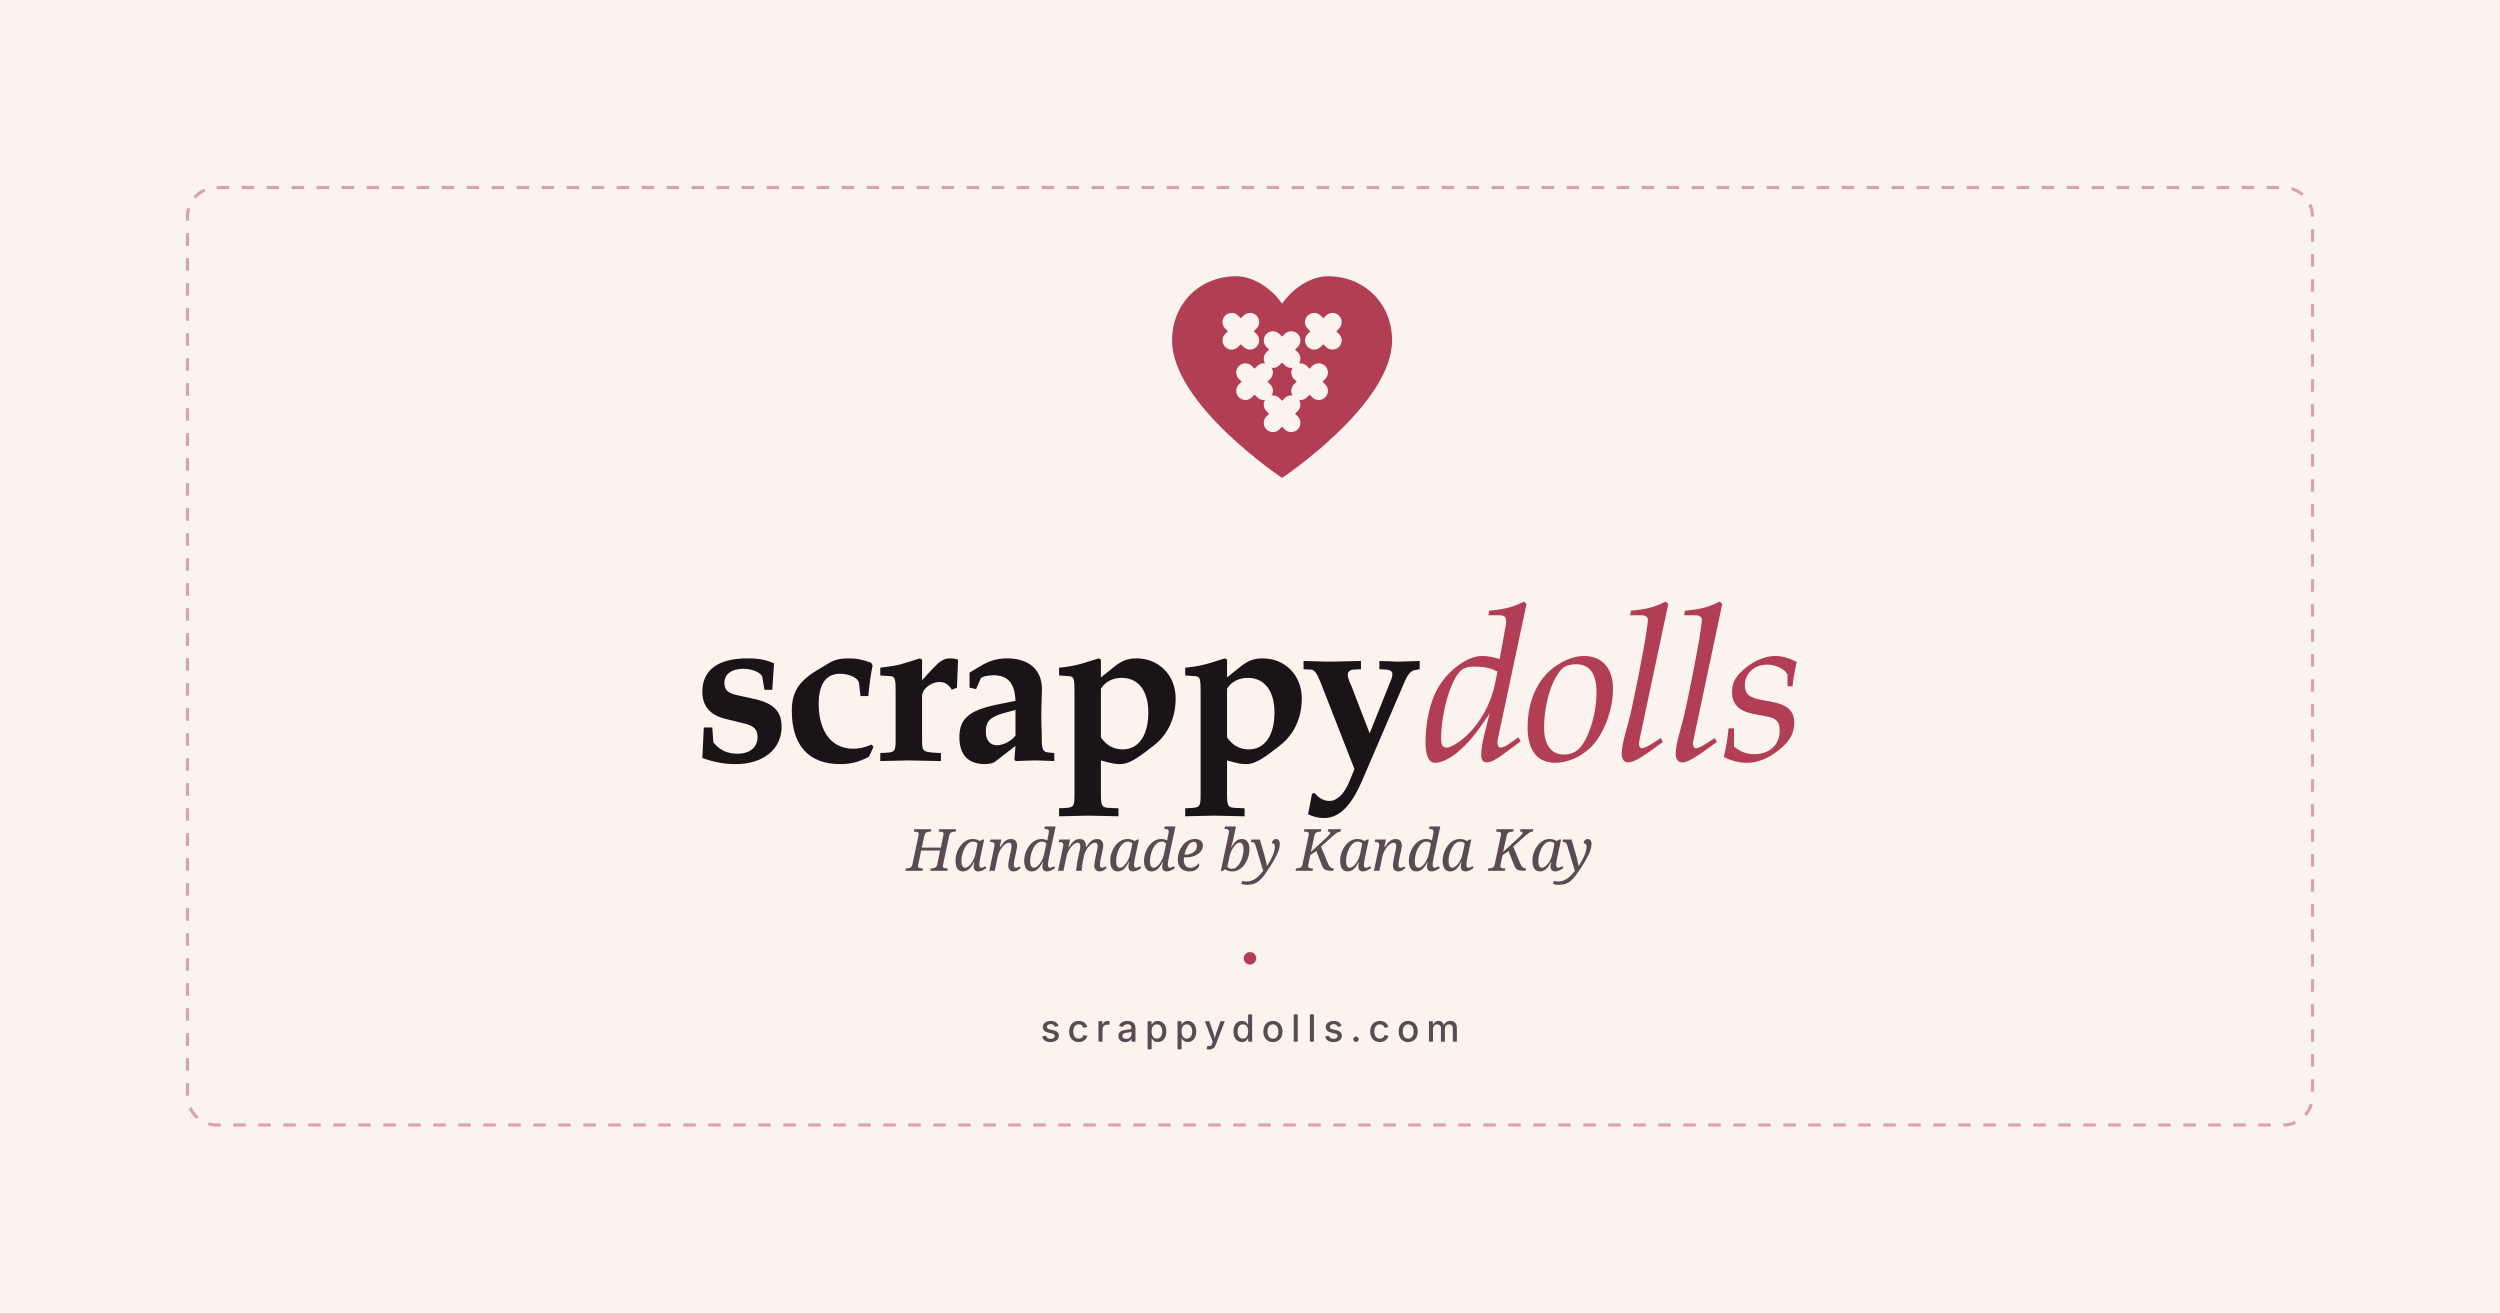
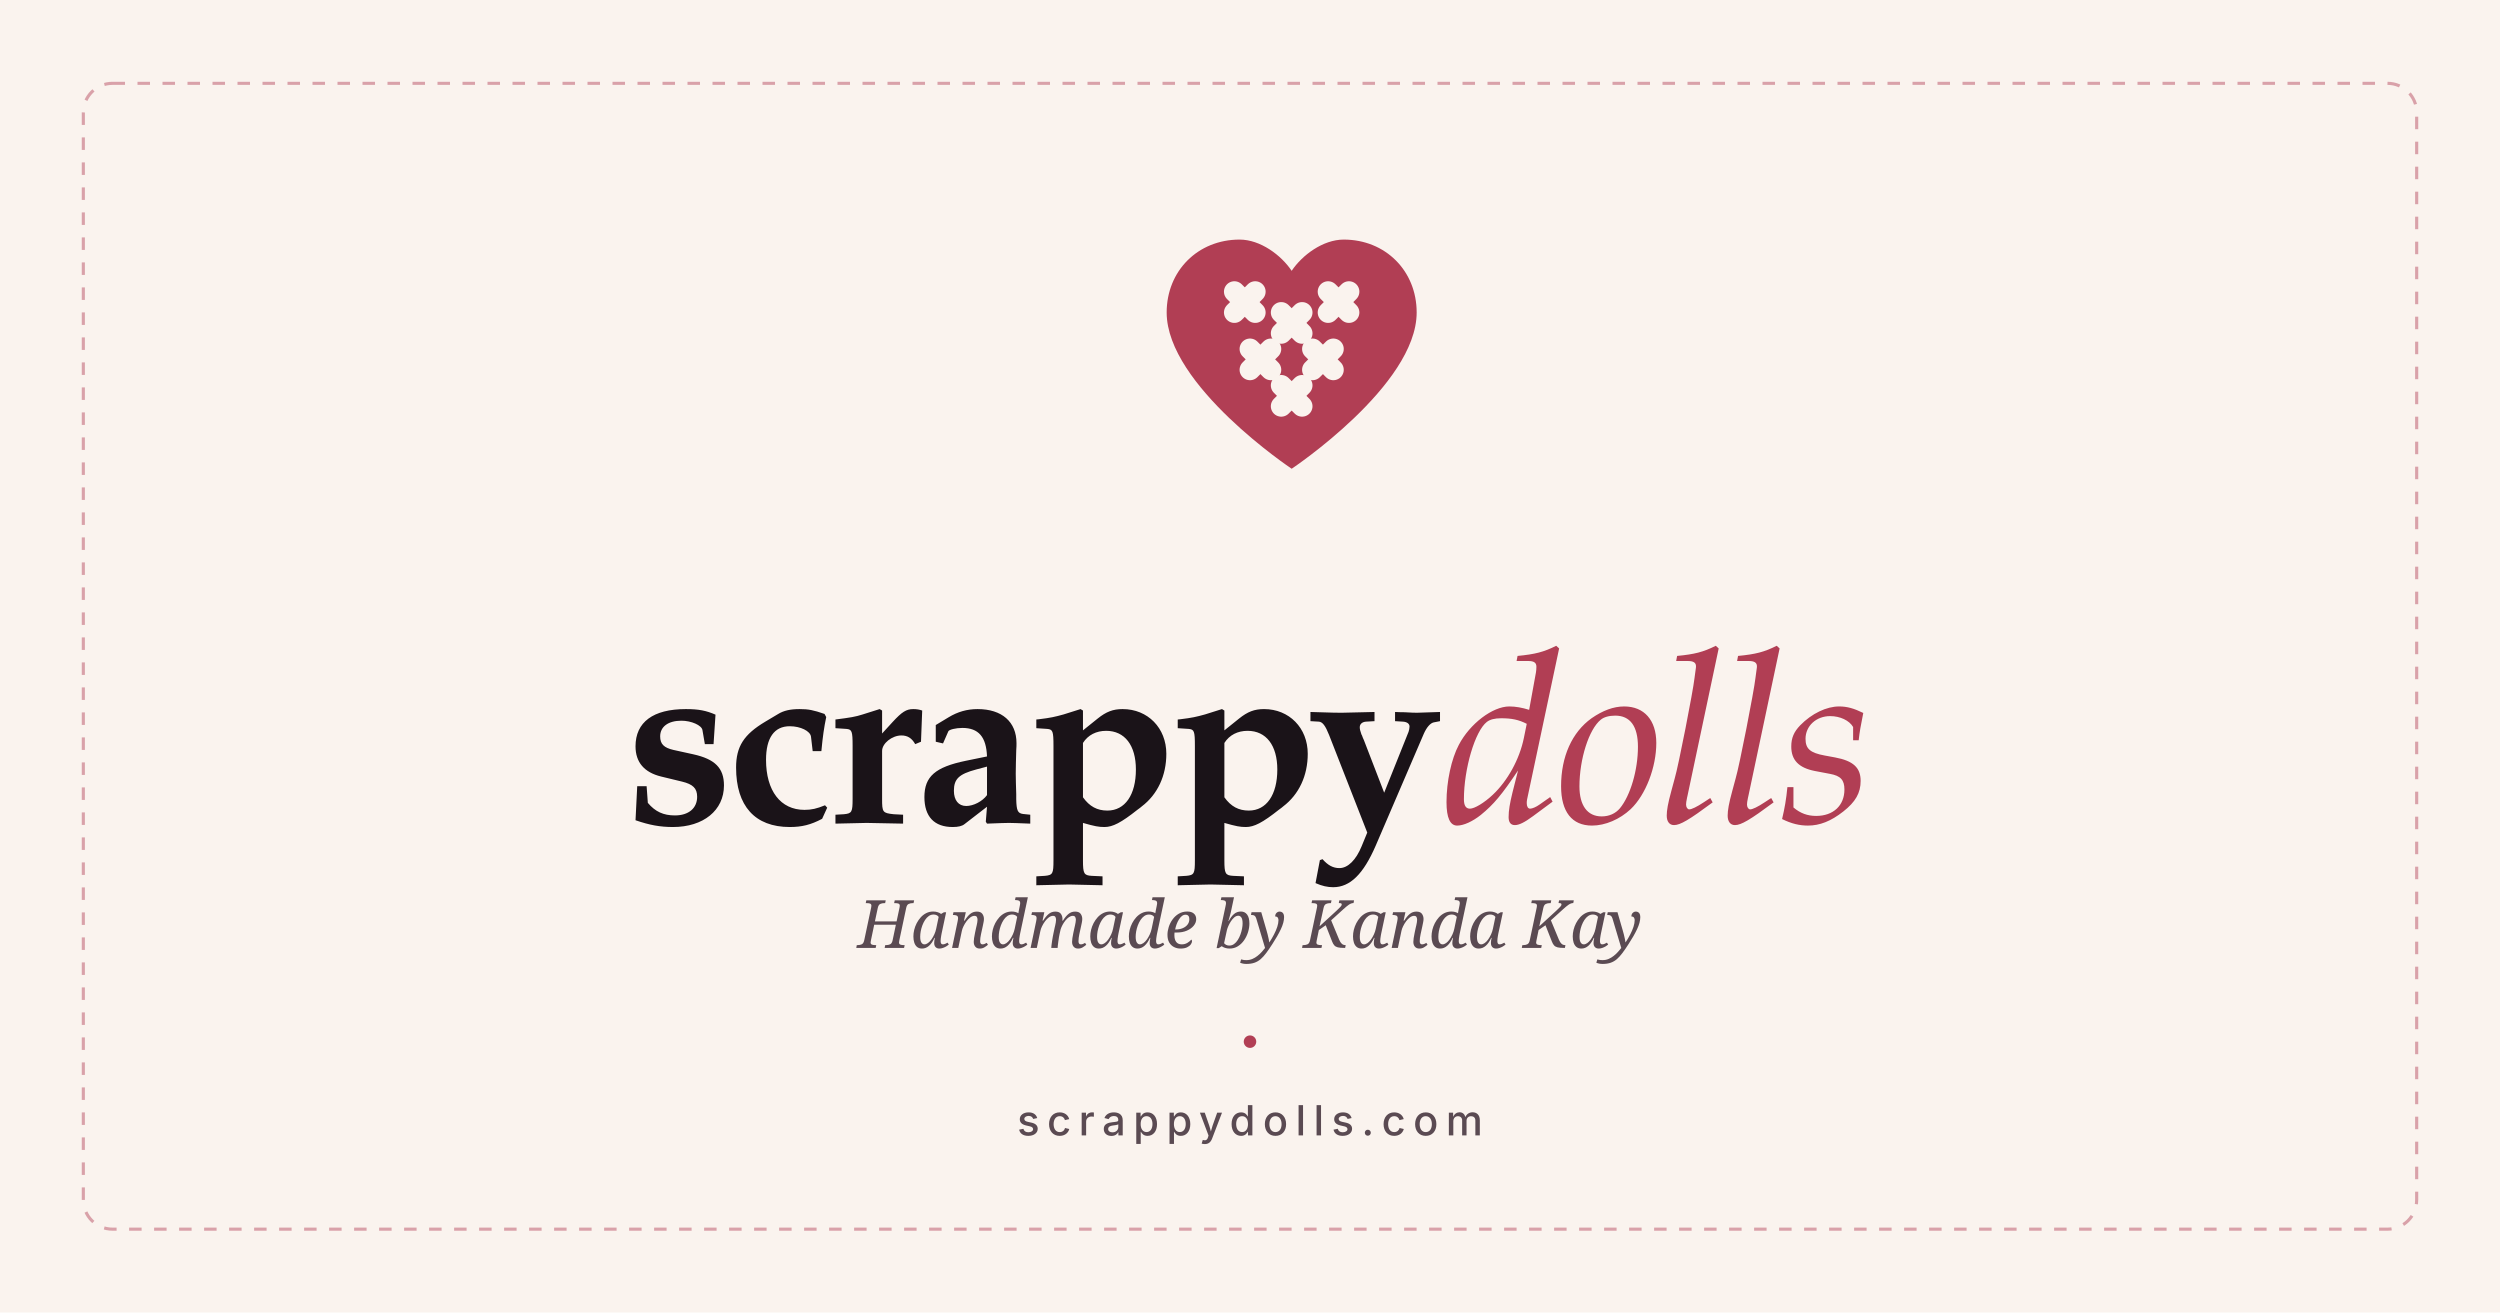
<svg xmlns="http://www.w3.org/2000/svg" viewBox="0 0 1200 630" width="1200" height="630">
  <defs>
    <style>
      .paper { fill: #faf3ee; }
      .rose  { fill: #b13e54; }
      .ink   { fill: #1a1318; }
      .soft  { fill: #5a4a52; }
      .stitch{ stroke: #faf3ee; stroke-width: 4; stroke-linecap: round; fill: none; }
      .rule  { stroke: #b13e54; stroke-width: 2; opacity: 0.45; }
      .brand-name { font-family: "Fraunces", "Iowan Old Style", "Palatino Linotype", Georgia, serif; font-weight: 600; }
      .brand-italic { font-family: "Fraunces", "Iowan Old Style", "Palatino Linotype", Georgia, serif; font-weight: 400; font-style: italic; }
      .tagline { font-family: "Fraunces", Georgia, serif; font-weight: 400; font-style: italic; }
      .url { font-family: "Inter", -apple-system, "Segoe UI", sans-serif; font-weight: 500; letter-spacing: 0.18em; text-transform: uppercase; }
    </style>
  </defs>
  <rect class="paper" width="1200" height="630" />
-   <rect x="90" y="90" width="1020" height="450" fill="none" stroke="#b13e54" stroke-width="1.5" stroke-dasharray="6 6" opacity="0.45" rx="14" />
-   <g transform="translate(545, 115) scale(2.2)">
+   <rect x="40" y="40" width="1120" height="550" fill="none" stroke="#b13e54" stroke-width="1.5" stroke-dasharray="6 6" opacity="0.45" rx="14" />
+   <g transform="translate(540, 95) scale(2.5)">
    <path d="M32 52 C32 52, 8 36, 8 22 C8 14, 14 8, 22 8 C26 8, 30 11, 32 14 C34 11, 38 8, 42 8 C50 8, 56 14, 56 22 C56 36, 32 52, 32 52Z" class="rose" />
    <g class="stitch">
      <line x1="21" y1="18" x2="25" y2="22" />
      <line x1="25" y1="18" x2="21" y2="22" />
      <line x1="30" y1="22" x2="34" y2="26" />
      <line x1="34" y1="22" x2="30" y2="26" />
      <line x1="39" y1="18" x2="43" y2="22" />
      <line x1="43" y1="18" x2="39" y2="22" />
      <line x1="24" y1="29" x2="28" y2="33" />
      <line x1="28" y1="29" x2="24" y2="33" />
      <line x1="36" y1="29" x2="40" y2="33" />
      <line x1="40" y1="29" x2="36" y2="33" />
      <line x1="30" y1="36" x2="34" y2="40" />
      <line x1="34" y1="36" x2="30" y2="40" />
    </g>
  </g>
  <g text-anchor="middle">
-     <text x="600" y="365" class="brand-name ink" font-size="104" letter-spacing="-3">
+     <text x="600" y="395" class="brand-name ink" font-size="116" letter-spacing="-3">
      scrappy<tspan class="brand-italic rose">dolls</tspan>
    </text>
-     <text x="600" y="418" class="tagline soft" font-size="28">
+     <text x="600" y="455" class="tagline soft" font-size="32">
      Handmade by Kanda Kay
    </text>
-     <circle cx="600" cy="460" r="3" class="rose" />
-     <text x="600" y="500" class="url soft" font-size="18">
+     <circle cx="600" cy="500" r="3" class="rose" />
+     <text x="600" y="545" class="url soft" font-size="20">
      scrappydolls.com
    </text>
  </g>
</svg>
